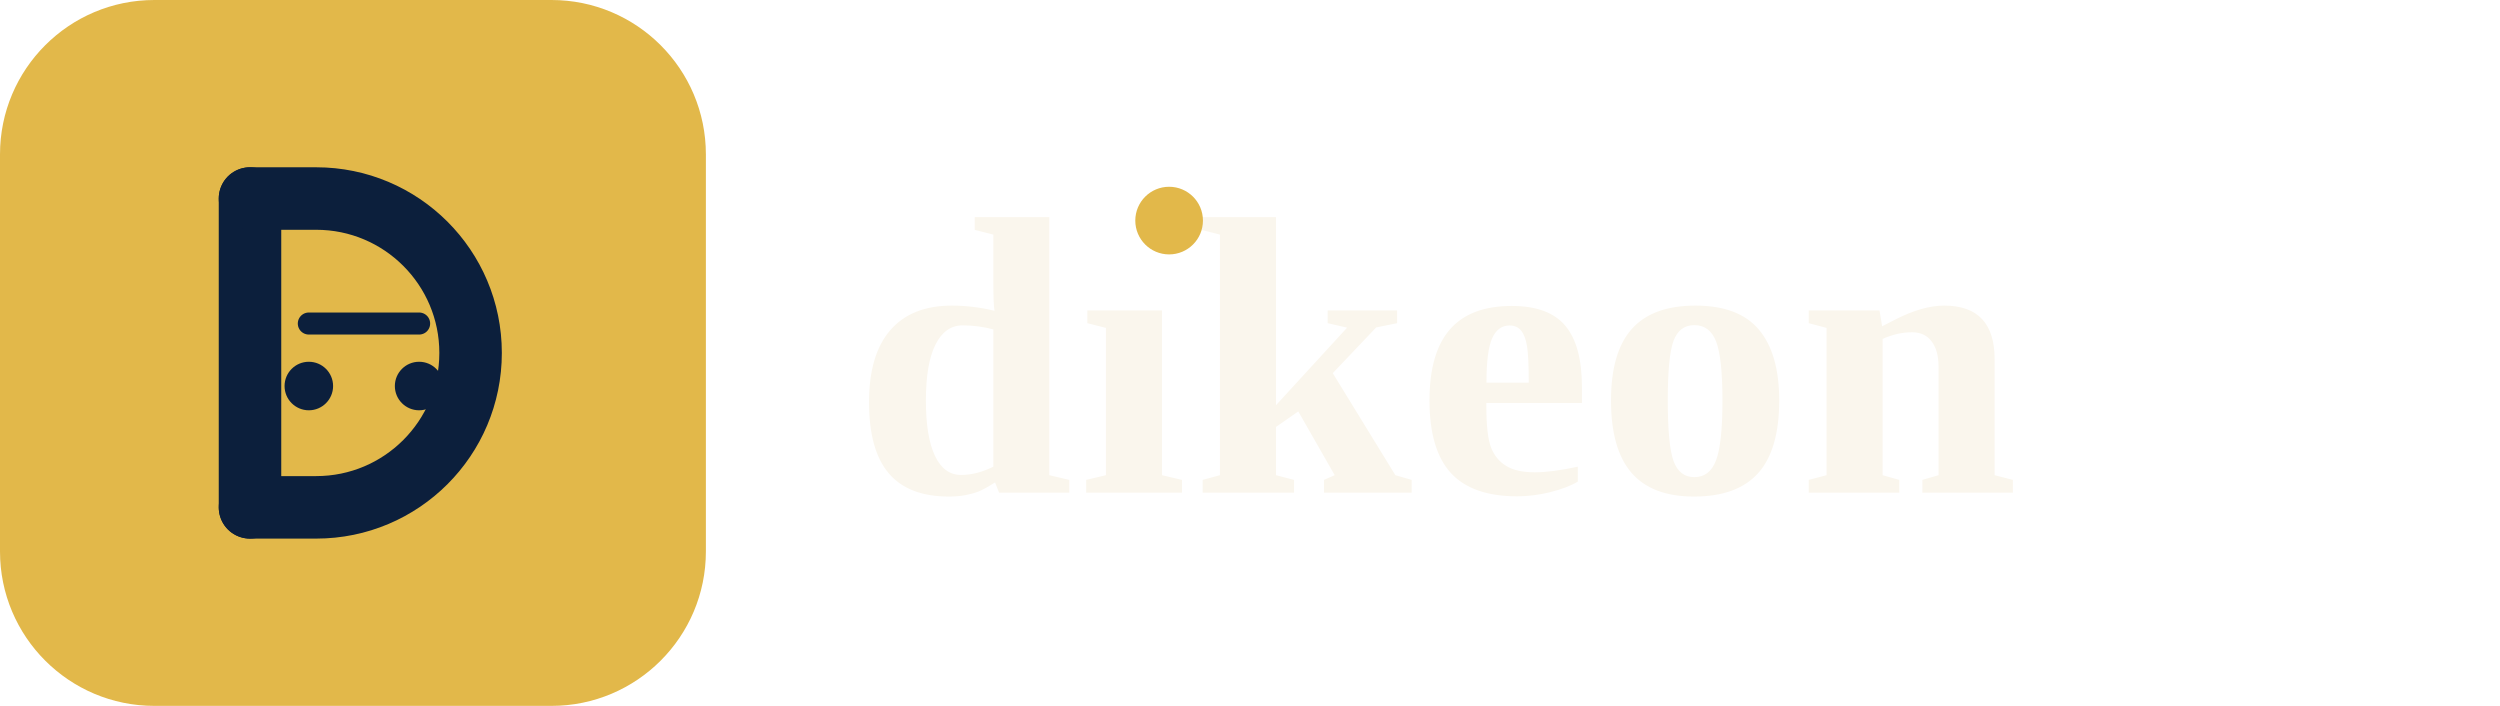
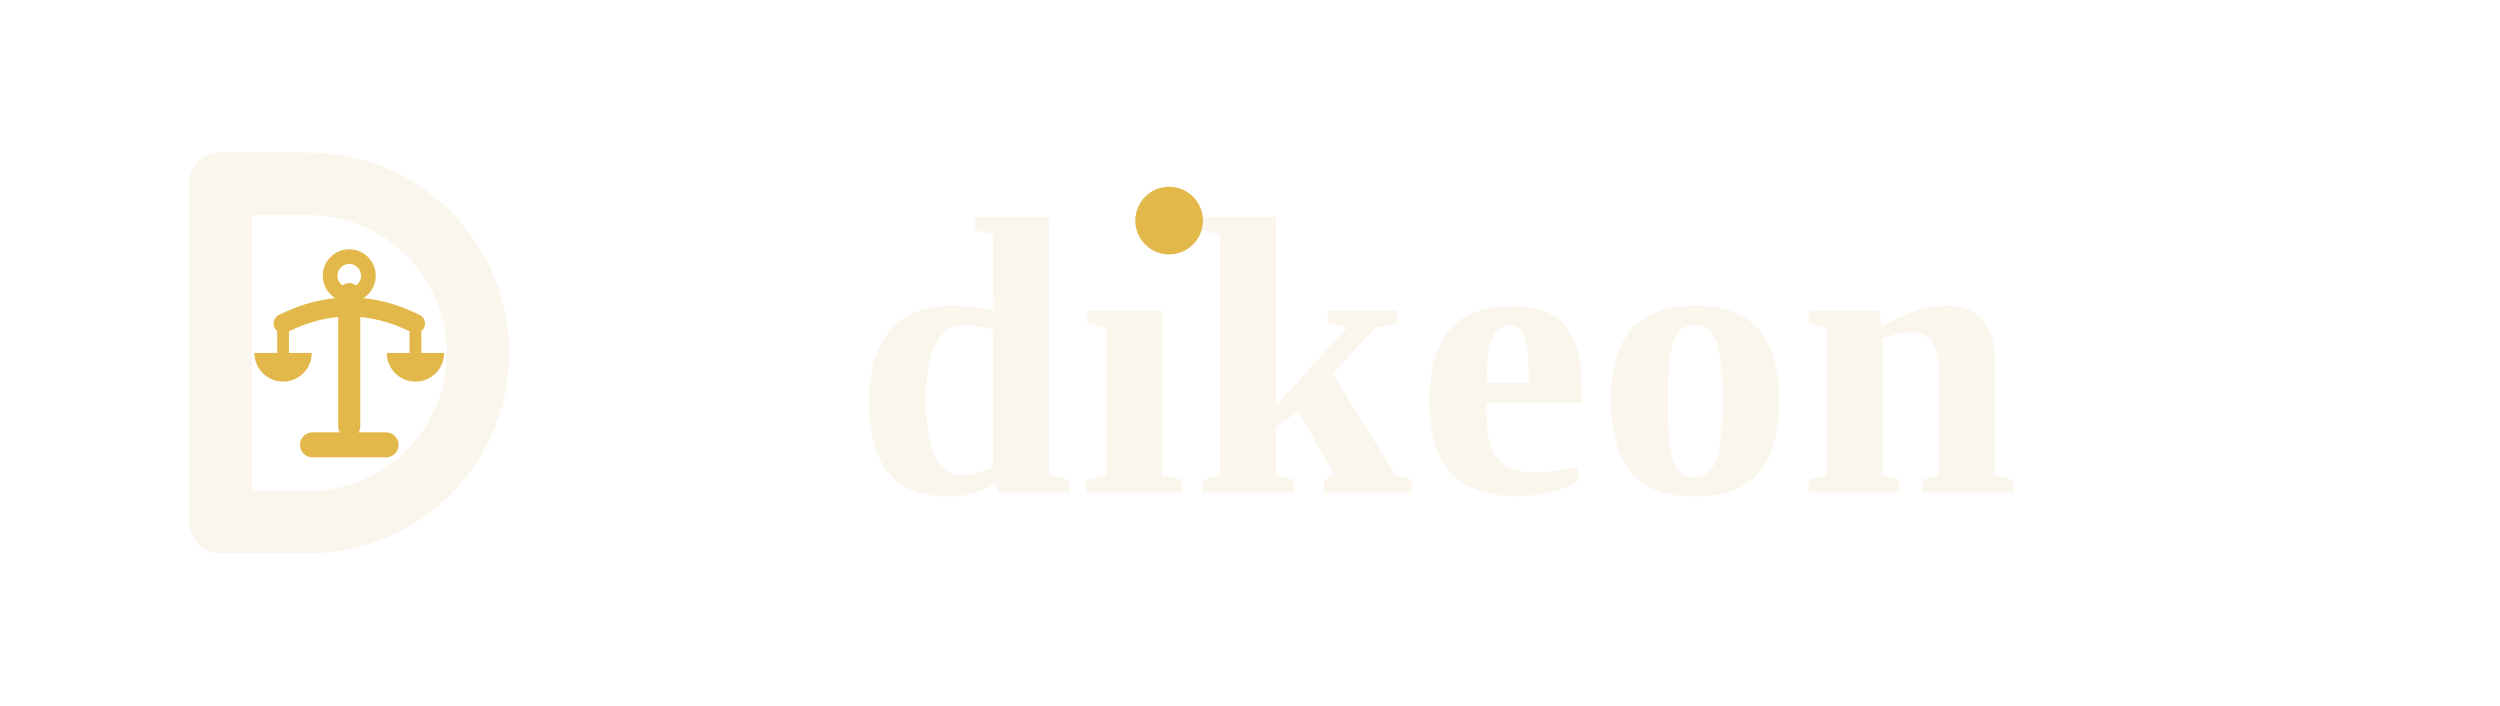
<svg xmlns="http://www.w3.org/2000/svg" width="340" height="96" viewBox="0 0 340 96" role="img" aria-label="Dikeon">
-   <rect width="96" height="96" rx="21" fill="#E2B84A" />
-   <path d="M34 27 V69" fill="none" stroke="#0C1F3C" stroke-width="8.5" stroke-linecap="round" />
-   <path d="M34 27 H43 A21 21 0 0 1 43 69 H34" fill="none" stroke="#0C1F3C" stroke-width="8.5" stroke-linecap="round" stroke-linejoin="round" />
-   <path d="M42 44 H57" fill="none" stroke="#0C1F3C" stroke-width="3" stroke-linecap="round" />
-   <circle cx="42" cy="52.5" r="3.3" fill="#0C1F3C" />
-   <circle cx="57" cy="52.5" r="3.3" fill="#0C1F3C" />
+   <path d="M30 25 V71" fill="none" stroke="#FAF6ED" stroke-width="8.5" stroke-linecap="round" />
+   <path d="M30 25 H42 A23 23 0 0 1 42 71 H30" fill="none" stroke="#FAF6ED" stroke-width="8.5" stroke-linecap="round" stroke-linejoin="round" />
+   <circle cx="47.5" cy="37.5" r="2.6" fill="none" stroke="#E2B84A" stroke-width="2" />
+   <path d="M47.5 40 V58" stroke="#E2B84A" stroke-width="3" stroke-linecap="round" />
+   <path d="M42.5 60.5 H52.5" stroke="#E2B84A" stroke-width="3.4" stroke-linecap="round" />
+   <path d="M38.5 44 Q47.5 39.5 56.5 44" fill="none" stroke="#E2B84A" stroke-width="2.6" stroke-linecap="round" />
+   <path d="M38.5 44 V48 M56.5 44 V48" stroke="#E2B84A" stroke-width="1.6" />
+   <path d="M34.6 48 a3.9 3.9 0 0 0 7.8 0 z" fill="#E2B84A" />
+   <path d="M52.6 48 a3.9 3.9 0 0 0 7.8 0 z" fill="#E2B84A" />
  <text x="116" y="67" font-family="Georgia, 'Times New Roman', serif" font-size="54" font-weight="700" letter-spacing="0.5" fill="#FAF6ED">dıkeon</text>
  <circle cx="159" cy="30" r="4.6" fill="#E2B84A" />
</svg>
